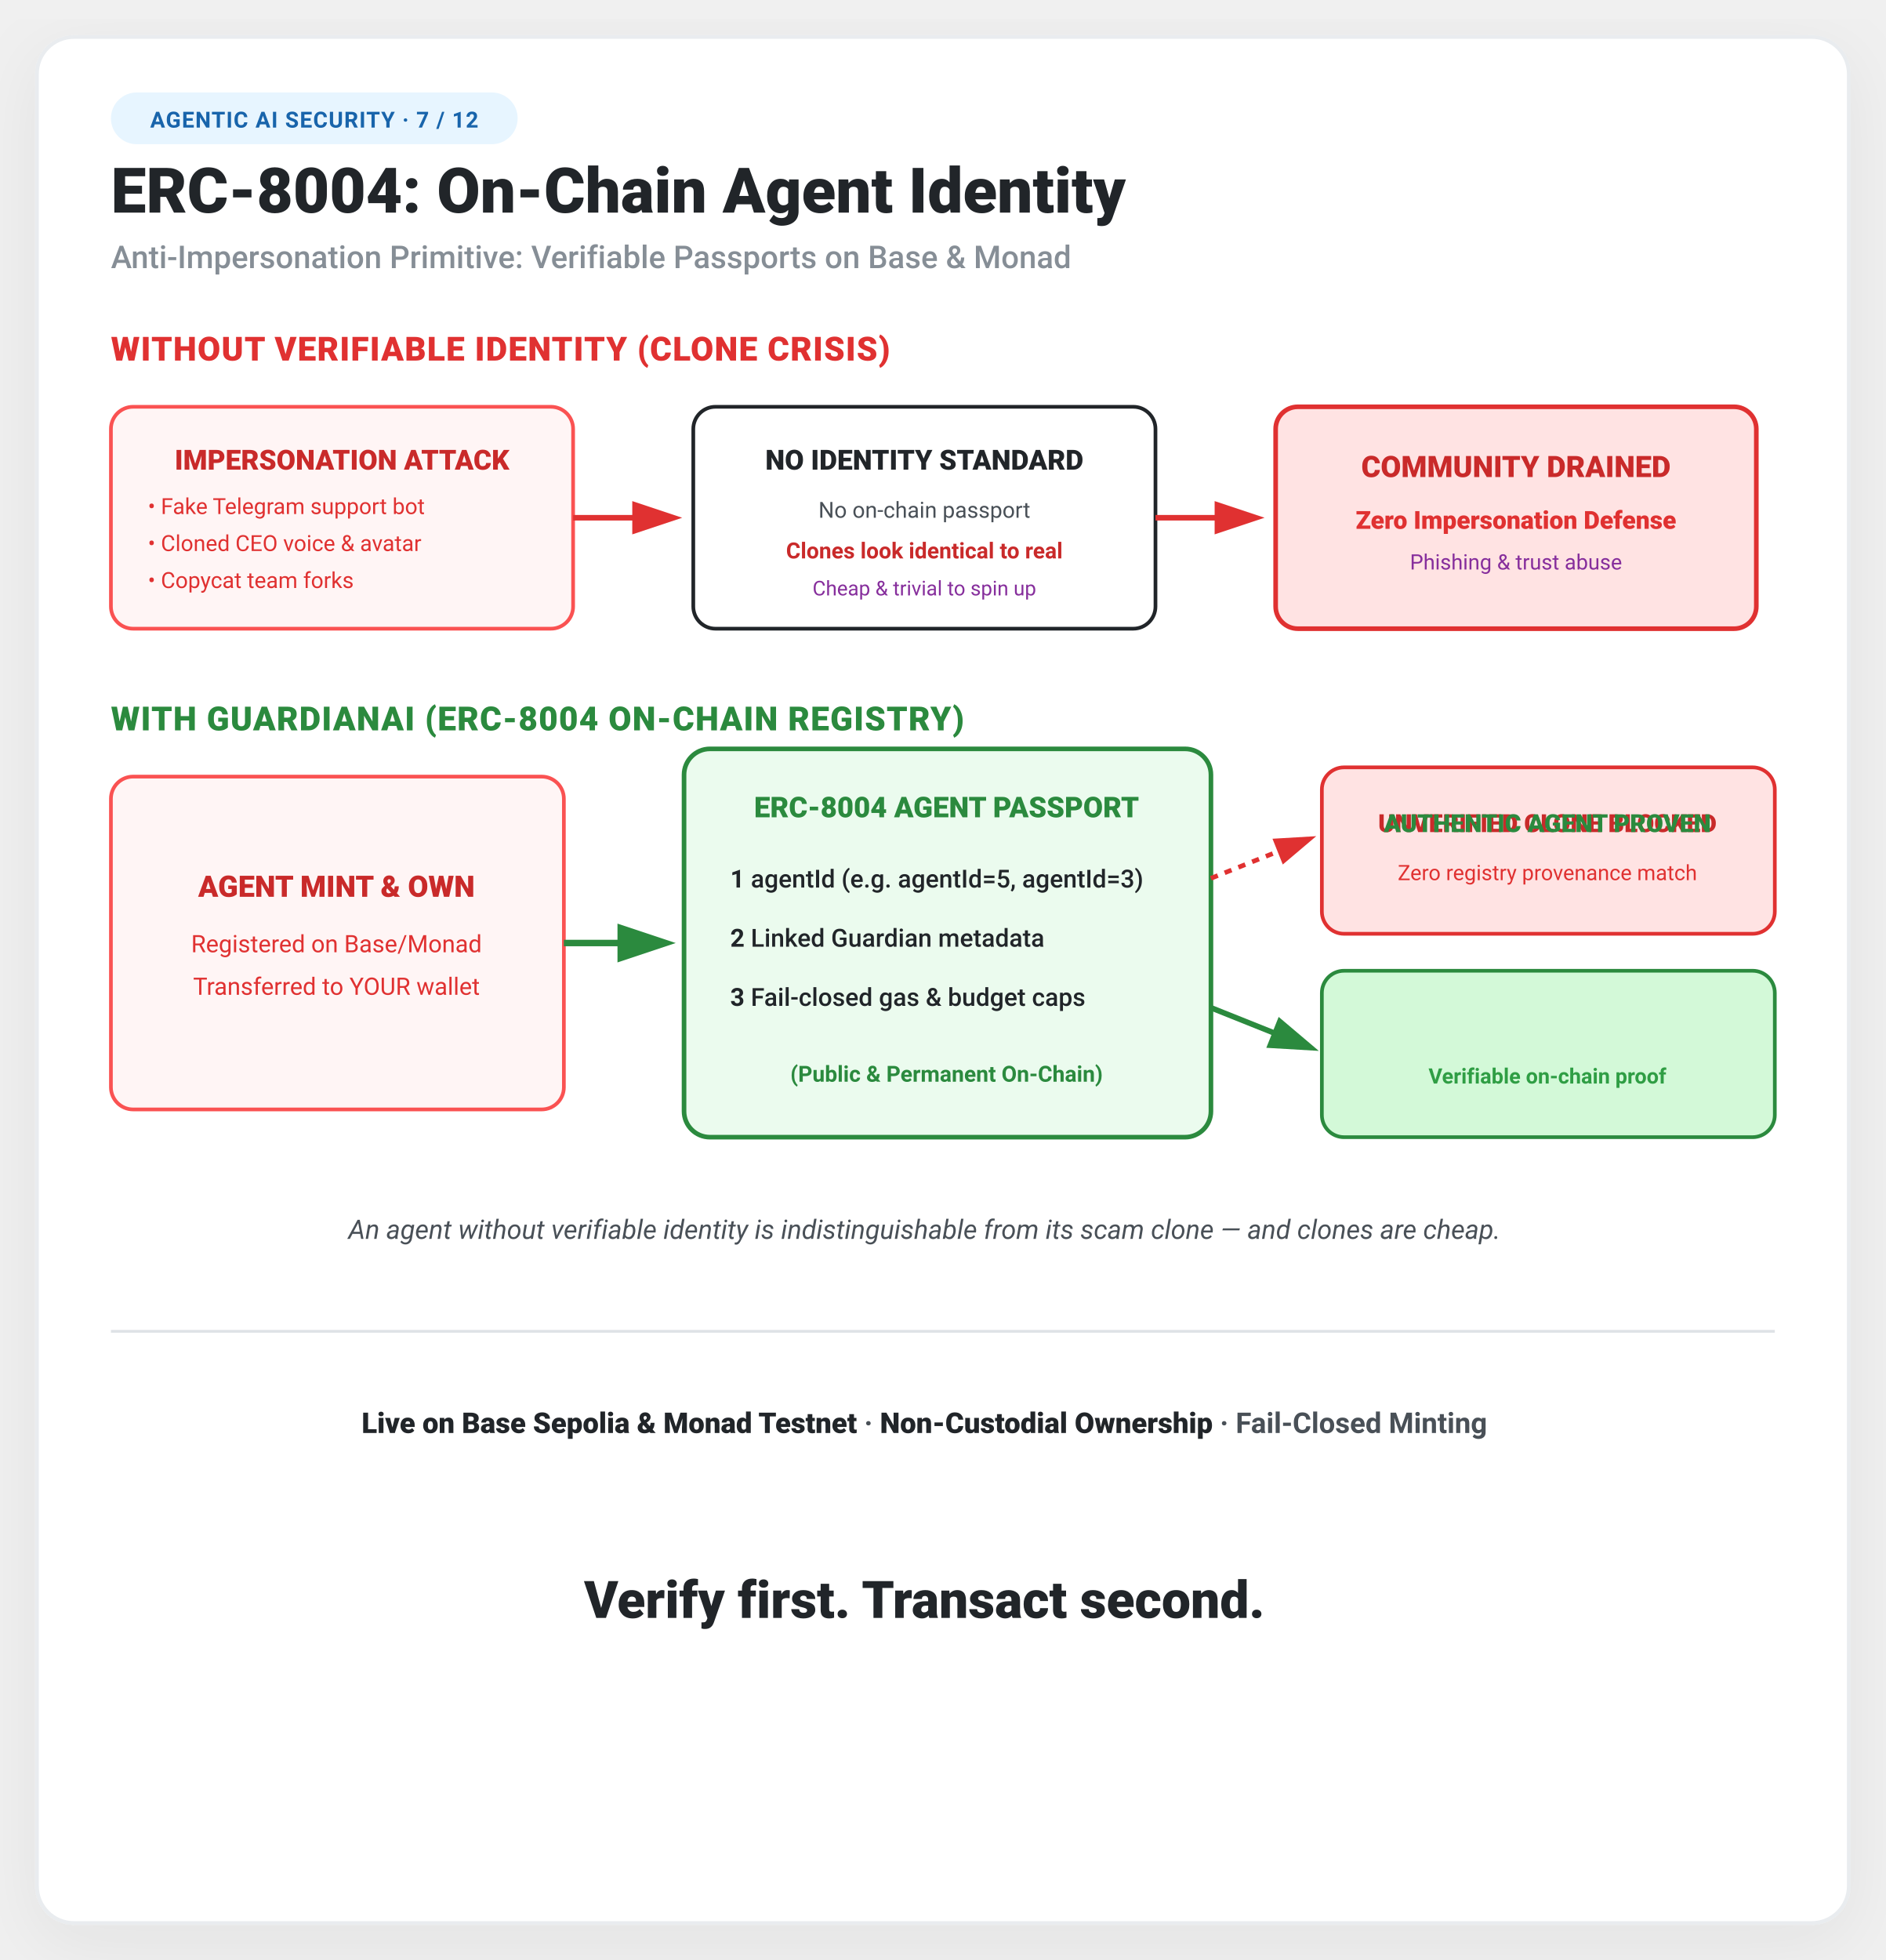
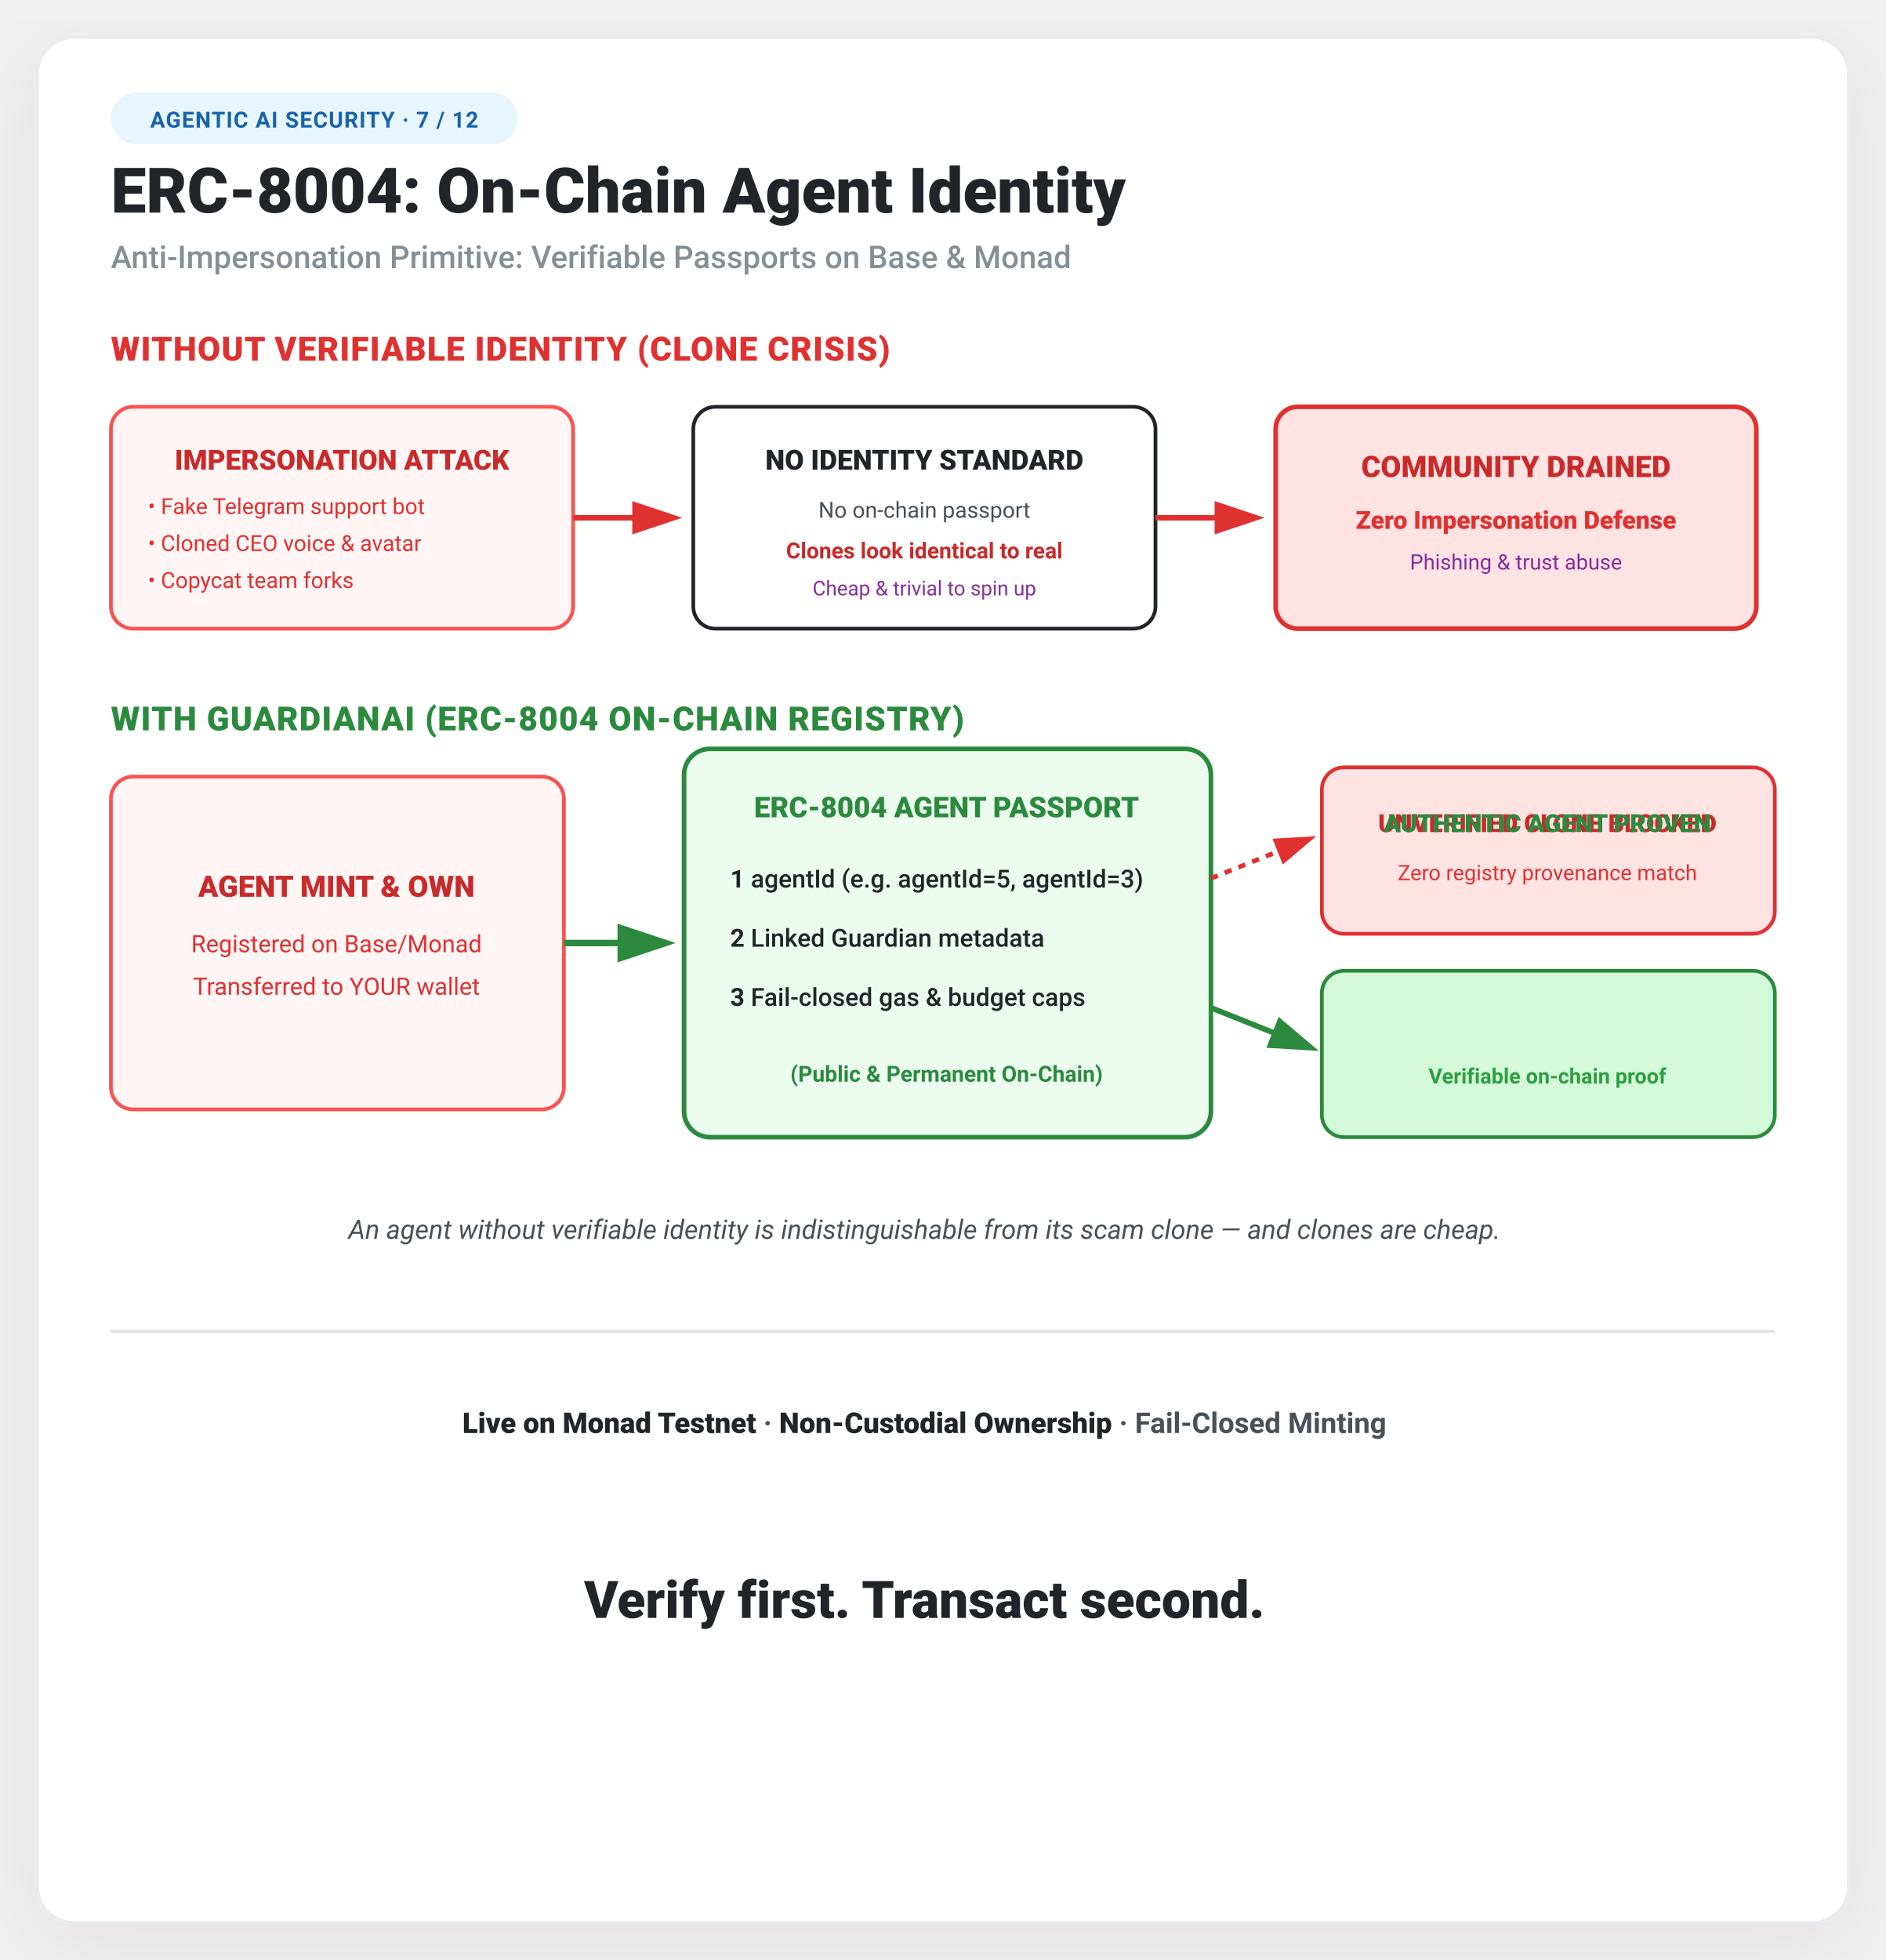
<svg xmlns="http://www.w3.org/2000/svg" viewBox="0 0 1020 1060" width="1020" height="1060" style="background:#f8f9fa; font-family:-apple-system, BlinkMacSystemFont, 'Segoe UI', Roboto, Helvetica, Arial, sans-serif;">
  <defs>
    <filter id="card-shadow" x="-5%" y="-5%" width="110%" height="110%" filterUnits="userSpaceOnUse">
      <feDropShadow dx="0" dy="10" stdDeviation="20" flood-color="#000" flood-opacity="0.06" />
    </filter>
    <marker id="arrow-red" markerWidth="10" markerHeight="10" refX="6" refY="3" orient="auto" markerUnits="strokeWidth">
      <path d="M0,0 L0,6 L9,3 z" fill="#e03131" />
    </marker>
    <marker id="arrow-green" markerWidth="10" markerHeight="10" refX="6" refY="3" orient="auto" markerUnits="strokeWidth">
      <path d="M0,0 L0,6 L9,3 z" fill="#2b8a3e" />
    </marker>
  </defs>
  <rect x="20" y="20" width="980" height="1020" rx="20" fill="#ffffff" stroke="#e9ecef" stroke-width="2" filter="url(#card-shadow)" />
  <rect x="60" y="50" width="220" height="28" rx="14" fill="#e7f5ff" />
  <text x="170" y="69" font-size="12" font-weight="700" fill="#1864ab" text-anchor="middle" letter-spacing="0.5">AGENTIC AI SECURITY · 7 / 12</text>
  <text x="60" y="115" font-size="34" font-weight="800" fill="#212529">ERC-8004: On-Chain Agent Identity</text>
  <text x="60" y="145" font-size="17" font-weight="500" fill="#868e96">Anti-Impersonation Primitive: Verifiable Passports on Base &amp; Monad</text>
  <text x="60" y="195" font-size="18" font-weight="800" fill="#e03131" letter-spacing="0.5">WITHOUT VERIFIABLE IDENTITY (CLONE CRISIS)</text>
  <rect x="60" y="220" width="250" height="120" rx="12" fill="#fff5f5" stroke="#fa5252" stroke-width="2" />
  <text x="185" y="254" font-size="15" font-weight="800" fill="#c92a2a" text-anchor="middle">IMPERSONATION ATTACK</text>
  <text x="80" y="278" font-size="12" fill="#e03131">• Fake Telegram support bot</text>
  <text x="80" y="298" font-size="12" fill="#e03131">• Cloned CEO voice &amp; avatar</text>
  <text x="80" y="318" font-size="12" fill="#e03131">• Copycat team forks</text>
  <line x1="310" y1="280" x2="360" y2="280" stroke="#e03131" stroke-width="3" marker-end="url(#arrow-red)" />
  <rect x="375" y="220" width="250" height="120" rx="12" fill="#ffffff" stroke="#212529" stroke-width="2" />
  <text x="500" y="254" font-size="15" font-weight="800" fill="#212529" text-anchor="middle">NO IDENTITY STANDARD</text>
  <text x="500" y="280" font-size="12" fill="#495057" text-anchor="middle">No on-chain passport</text>
  <text x="500" y="302" font-size="12" font-weight="700" fill="#c92a2a" text-anchor="middle">Clones look identical to real</text>
  <text x="500" y="322" font-size="11" fill="#862e9c" text-anchor="middle">Cheap &amp; trivial to spin up</text>
  <line x1="625" y1="280" x2="675" y2="280" stroke="#e03131" stroke-width="3" marker-end="url(#arrow-red)" />
  <rect x="690" y="220" width="260" height="120" rx="12" fill="#ffe3e3" stroke="#e03131" stroke-width="2.5" />
  <text x="820" y="258" font-size="16" font-weight="900" fill="#c92a2a" text-anchor="middle">COMMUNITY DRAINED</text>
  <text x="820" y="286" font-size="13.5" font-weight="800" fill="#e03131" text-anchor="middle">Zero Impersonation Defense</text>
  <text x="820" y="308" font-size="11.5" fill="#862e9c" text-anchor="middle">Phishing &amp; trust abuse</text>
  <text x="60" y="395" font-size="18" font-weight="800" fill="#2b8a3e" letter-spacing="0.5">WITH GUARDIANAI (ERC-8004 ON-CHAIN REGISTRY)</text>
  <rect x="60" y="420" width="245" height="180" rx="12" fill="#fff5f5" stroke="#fa5252" stroke-width="2" />
  <text x="182" y="485" font-size="16" font-weight="800" fill="#c92a2a" text-anchor="middle">AGENT MINT &amp; OWN</text>
  <text x="182" y="515" font-size="13" fill="#e03131" text-anchor="middle">Registered on Base/Monad</text>
  <text x="182" y="538" font-size="13" fill="#e03131" text-anchor="middle">Transferred to YOUR wallet</text>
  <line x1="305" y1="510" x2="355" y2="510" stroke="#2b8a3e" stroke-width="3.5" marker-end="url(#arrow-green)" />
  <rect x="370" y="405" width="285" height="210" rx="14" fill="#ebfbee" stroke="#2b8a3e" stroke-width="2.5" />
  <text x="512" y="442" font-size="15.5" font-weight="900" fill="#2b8a3e" text-anchor="middle">ERC-8004 AGENT PASSPORT</text>
  <text x="395" y="480" font-size="13.5" font-weight="700" fill="#212529">1 <tspan font-weight="500"> agentId (e.g. agentId=5, agentId=3)</tspan>
  </text>
  <text x="395" y="512" font-size="13.5" font-weight="700" fill="#212529">2 <tspan font-weight="500"> Linked Guardian metadata</tspan>
  </text>
  <text x="395" y="544" font-size="13.5" font-weight="700" fill="#212529">3 <tspan font-weight="500"> Fail-closed gas &amp; budget caps</tspan>
  </text>
  <text x="512" y="585" font-size="12" font-weight="700" fill="#2b8a3e" text-anchor="middle">(Public &amp; Permanent On-Chain)</text>
  <line x1="655" y1="475" x2="705" y2="455" stroke="#e03131" stroke-width="2.5" stroke-dasharray="4,4" marker-end="url(#arrow-red)" />
  <rect x="715" y="415" width="245" height="90" rx="12" fill="#ffe3e3" stroke="#e03131" stroke-width="2" />
  <text x="837" y="450" font-size="13.5" font-weight="800" fill="#c92a2a" text-anchor="middle">UNVERIFIED CLONE BLOCKED</text>
  <text x="837" y="476" font-size="11.5" fill="#e03131" text-anchor="middle">Zero registry provenance match</text>
  <line x1="655" y1="545" x2="705" y2="565" stroke="#2b8a3e" stroke-width="3" marker-end="url(#arrow-green)" />
  <rect x="715" y="525" width="245" height="90" rx="12" fill="#d3f9d8" stroke="#2b8a3e" stroke-width="2" />
  <text x="837" y="450" font-size="13.5" font-weight="800" fill="#2b8a3e" text-anchor="middle">AUTHENTIC AGENT PROVEN</text>
  <text x="837" y="586" font-size="11.5" font-weight="600" fill="#2f9e44" text-anchor="middle">Verifiable on-chain proof</text>
  <text x="500" y="670" font-size="14.5" font-style="italic" fill="#495057" text-anchor="middle">An agent without verifiable identity is indistinguishable from its scam clone — and clones are cheap.</text>
  <line x1="60" y1="720" x2="960" y2="720" stroke="#dee2e6" stroke-width="1.5" />
  <text x="500" y="775" font-size="15.5" font-weight="600" fill="#495057" text-anchor="middle">
-     <tspan font-weight="800" fill="#212529">Live on Base Sepolia &amp; Monad Testnet</tspan>   ·   <tspan font-weight="800" fill="#212529">Non-Custodial Ownership</tspan>   ·   Fail-Closed Minting
+     <tspan font-weight="800" fill="#212529">Live on Monad Testnet</tspan>   ·   <tspan font-weight="800" fill="#212529">Non-Custodial Ownership</tspan>   ·   Fail-Closed Minting
  </text>
  <text x="500" y="875" font-size="28" font-weight="800" fill="#212529" text-anchor="middle">Verify first. Transact second.</text>
</svg>
